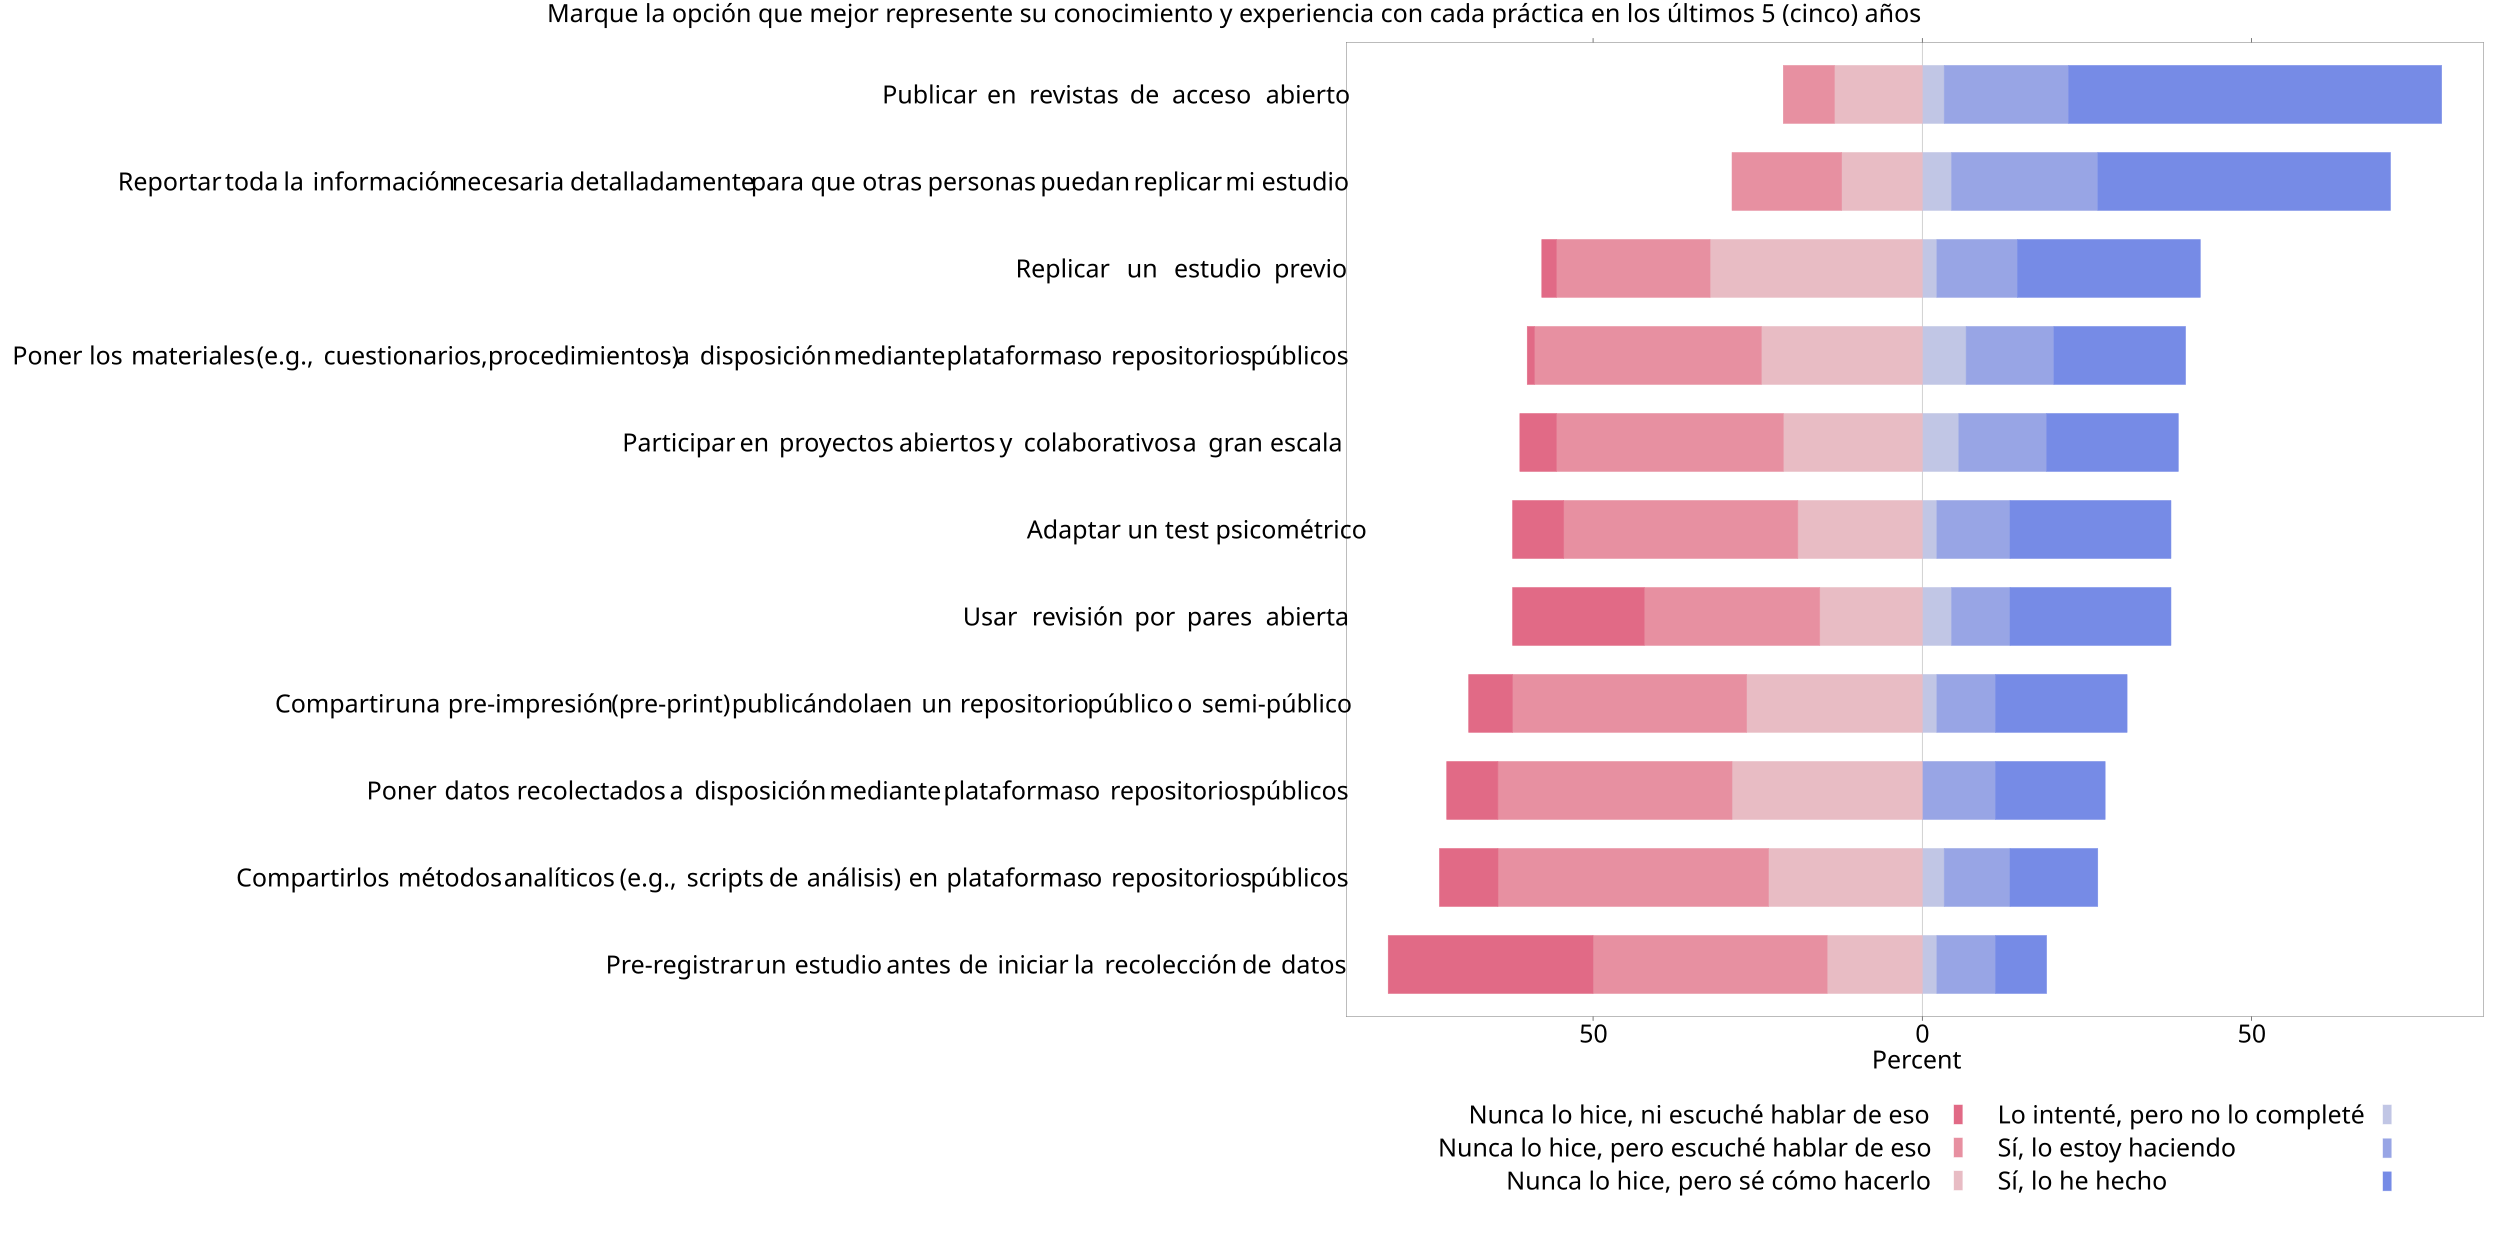
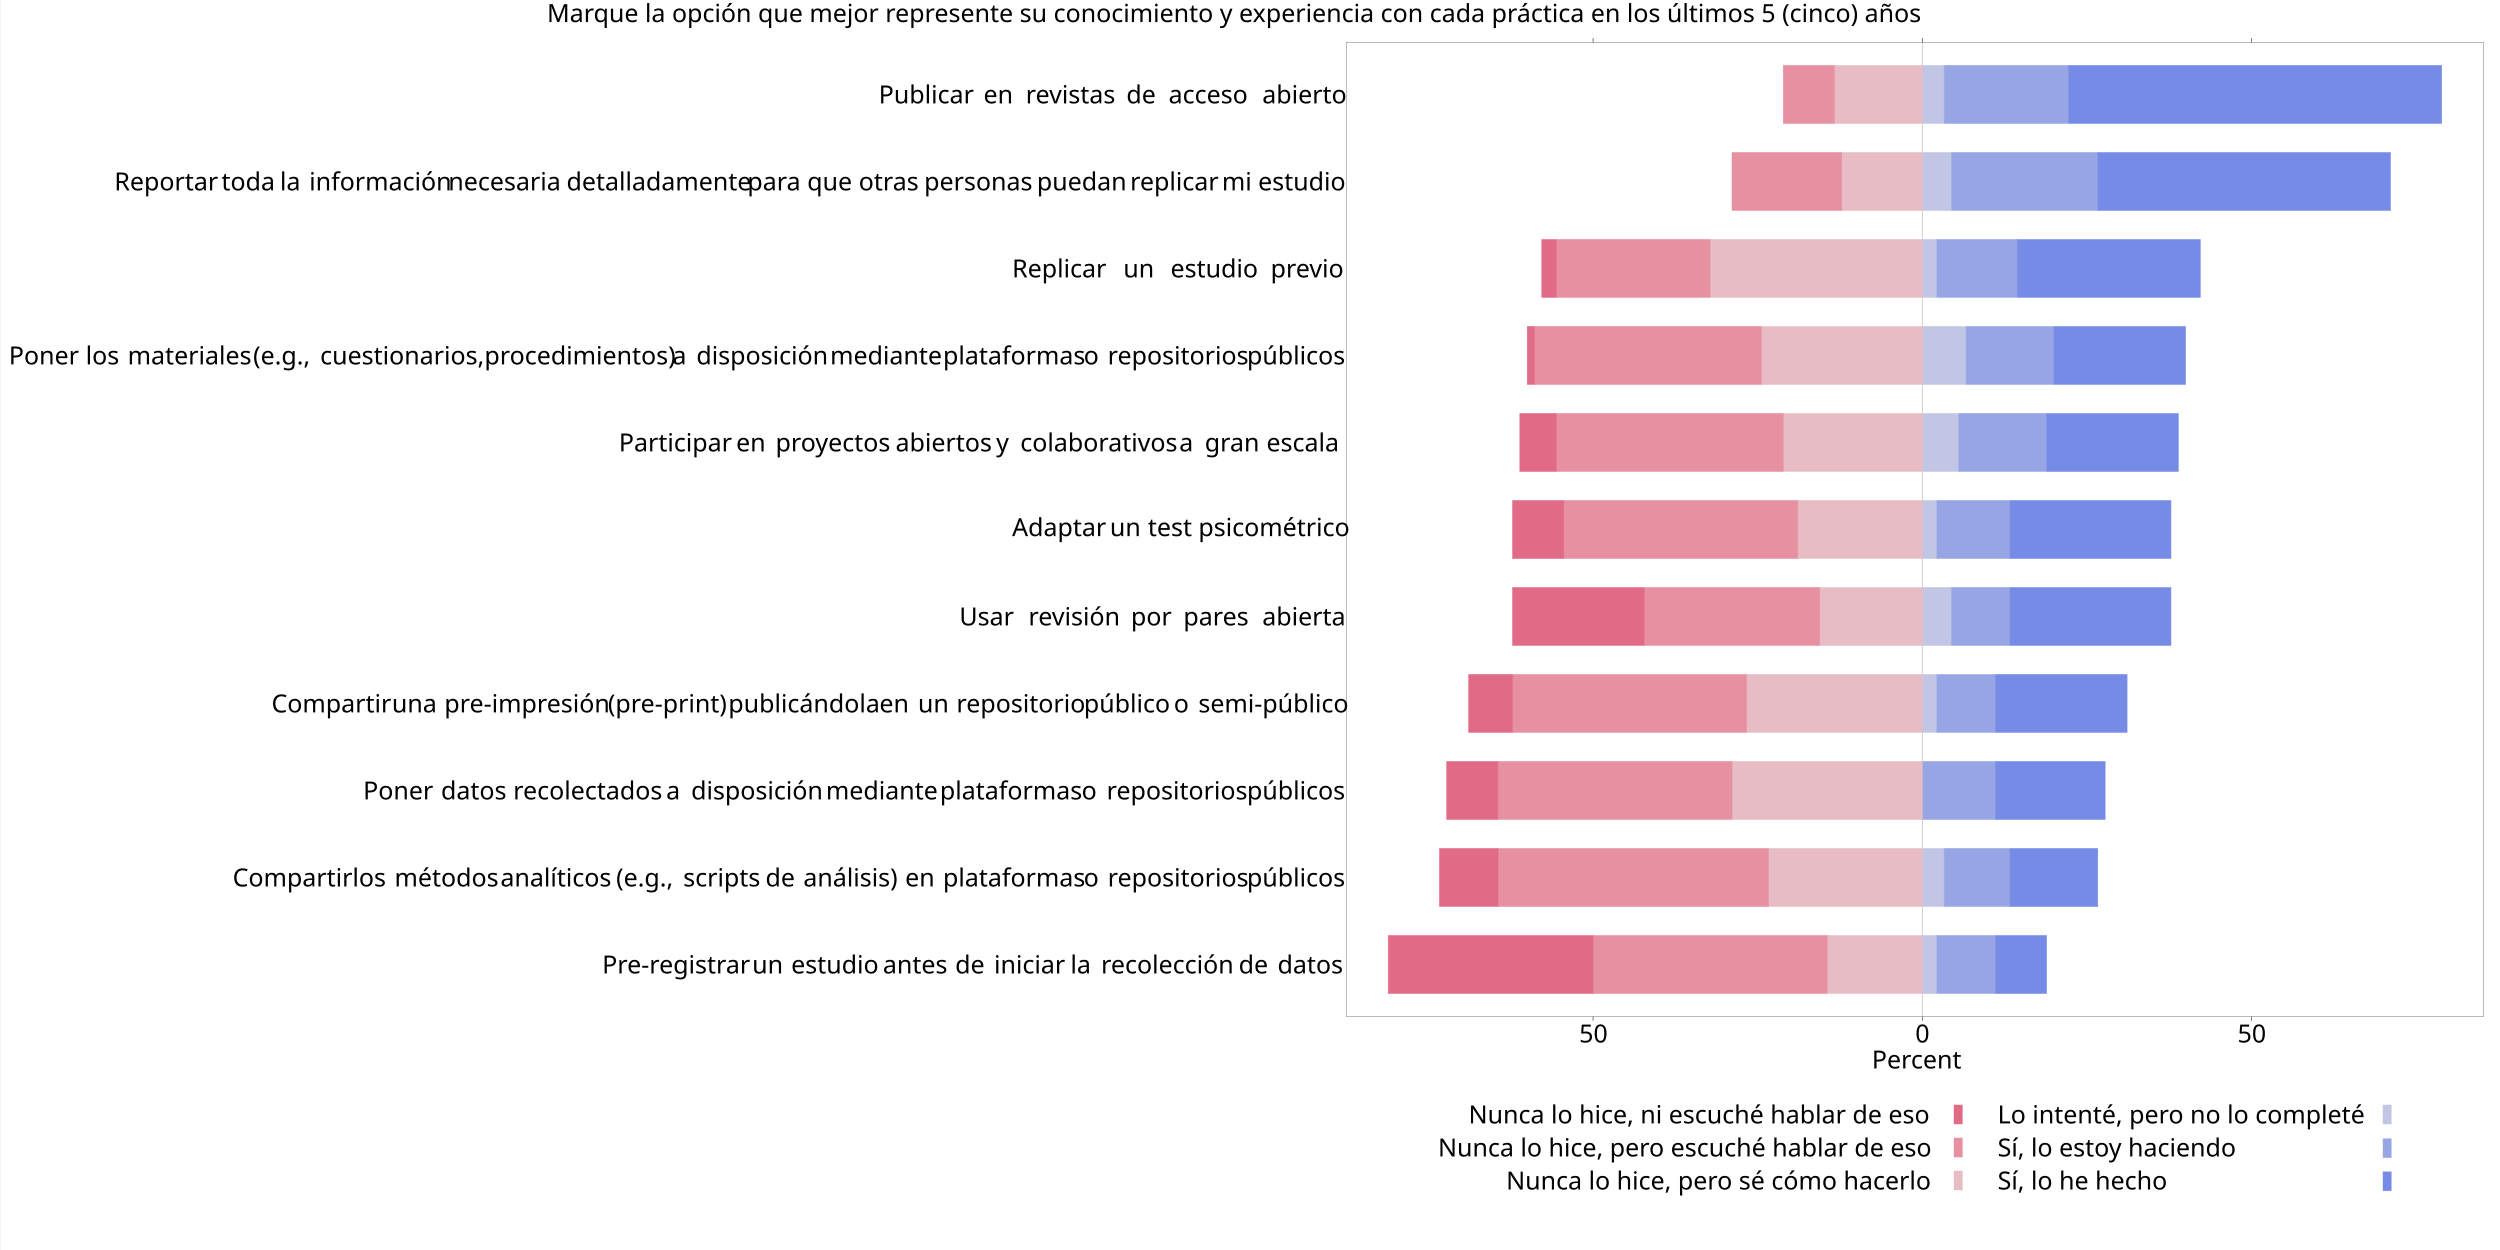
<svg xmlns="http://www.w3.org/2000/svg" xmlns:xlink="http://www.w3.org/1999/xlink" version="1.1" id="Capa_1" x="0px" y="0px" viewBox="0 0 3600 1800" style="enable-background:new 0 0 3600 1800;" xml:space="preserve">
  <style type="text/css">
	.st0{fill:#FFFFFF;}
	.st1{clip-path:url(#SVGID_2_);}
	.st2{fill:none;}
	.st3{font-family:'Arial-BoldMT';}
	.st4{font-size:36px;}
	.st5{font-family:'ArialMT';}
	.st6{clip-path:url(#SVGID_6_);}
	.st7{fill:none;stroke:#000000;stroke-width:0.75;stroke-linecap:round;stroke-linejoin:round;stroke-miterlimit:10;}
- 	.st8{enable-background:new    ;}
- 	.st9{letter-spacing:6;}
- 	.st10{letter-spacing:4;}
- 	.st11{letter-spacing:5;}
- 	.st12{letter-spacing:13;}
- 	.st13{letter-spacing:18;}
- 	.st14{letter-spacing:10;}
- 	.st15{fill:#E16A86;stroke:#FFFFFF;stroke-width:0.75;stroke-linecap:round;stroke-linejoin:round;stroke-miterlimit:10;}
- 	.st16{fill:#E790A1;stroke:#FFFFFF;stroke-width:0.75;stroke-linecap:round;stroke-linejoin:round;stroke-miterlimit:10;}
- 	.st17{fill:#E8BCC4;stroke:#FFFFFF;stroke-width:0.75;stroke-linecap:round;stroke-linejoin:round;stroke-miterlimit:10;}
- 	.st18{fill:#C1C6E5;stroke:#FFFFFF;stroke-width:0.75;stroke-linecap:round;stroke-linejoin:round;stroke-miterlimit:10;}
- 	.st19{fill:#98A5E5;stroke:#FFFFFF;stroke-width:0.75;stroke-linecap:round;stroke-linejoin:round;stroke-miterlimit:10;}
- 	.st20{fill:#768BE6;stroke:#FFFFFF;stroke-width:0.75;stroke-linecap:round;stroke-linejoin:round;stroke-miterlimit:10;}
- 	.st21{clip-path:url(#SVGID_8_);}
- 	.st22{fill:none;stroke:#A6A6A6;stroke-width:0.75;stroke-linecap:round;stroke-linejoin:round;stroke-miterlimit:10;}
- 	.st23{fill:#C1C6E5;stroke:#C1C6E5;stroke-width:0.75;stroke-linecap:round;stroke-linejoin:round;stroke-miterlimit:10;}
- 	.st24{fill:#98A5E5;stroke:#98A5E5;stroke-width:0.75;stroke-linecap:round;stroke-linejoin:round;stroke-miterlimit:10;}
- 	.st25{fill:#768BE6;stroke:#768BE6;stroke-width:0.75;stroke-linecap:round;stroke-linejoin:round;stroke-miterlimit:10;}
- 	.st26{fill:#E8BCC4;stroke:#E8BCC4;stroke-width:0.75;stroke-linecap:round;stroke-linejoin:round;stroke-miterlimit:10;}
- 	.st27{fill:#E790A1;stroke:#E790A1;stroke-width:0.75;stroke-linecap:round;stroke-linejoin:round;stroke-miterlimit:10;}
- 	.st28{fill:#E16A86;stroke:#E16A86;stroke-width:0.75;stroke-linecap:round;stroke-linejoin:round;stroke-miterlimit:10;}
+ 	.st8{fill:#E16A86;stroke:#FFFFFF;stroke-width:0.75;stroke-linecap:round;stroke-linejoin:round;stroke-miterlimit:10;}
+ 	.st9{fill:#E790A1;stroke:#FFFFFF;stroke-width:0.75;stroke-linecap:round;stroke-linejoin:round;stroke-miterlimit:10;}
+ 	.st10{fill:#E8BCC4;stroke:#FFFFFF;stroke-width:0.75;stroke-linecap:round;stroke-linejoin:round;stroke-miterlimit:10;}
+ 	.st11{fill:#C1C6E5;stroke:#FFFFFF;stroke-width:0.75;stroke-linecap:round;stroke-linejoin:round;stroke-miterlimit:10;}
+ 	.st12{fill:#98A5E5;stroke:#FFFFFF;stroke-width:0.75;stroke-linecap:round;stroke-linejoin:round;stroke-miterlimit:10;}
+ 	.st13{fill:#768BE6;stroke:#FFFFFF;stroke-width:0.75;stroke-linecap:round;stroke-linejoin:round;stroke-miterlimit:10;}
+ 	.st14{clip-path:url(#SVGID_8_);}
+ 	.st15{fill:none;stroke:#A6A6A6;stroke-width:0.75;stroke-linecap:round;stroke-linejoin:round;stroke-miterlimit:10;}
+ 	.st16{fill:#C1C6E5;stroke:#C1C6E5;stroke-width:0.75;stroke-linecap:round;stroke-linejoin:round;stroke-miterlimit:10;}
+ 	.st17{fill:#98A5E5;stroke:#98A5E5;stroke-width:0.75;stroke-linecap:round;stroke-linejoin:round;stroke-miterlimit:10;}
+ 	.st18{fill:#768BE6;stroke:#768BE6;stroke-width:0.75;stroke-linecap:round;stroke-linejoin:round;stroke-miterlimit:10;}
+ 	.st19{fill:#E8BCC4;stroke:#E8BCC4;stroke-width:0.75;stroke-linecap:round;stroke-linejoin:round;stroke-miterlimit:10;}
+ 	.st20{fill:#E790A1;stroke:#E790A1;stroke-width:0.75;stroke-linecap:round;stroke-linejoin:round;stroke-miterlimit:10;}
+ 	.st21{fill:#E16A86;stroke:#E16A86;stroke-width:0.75;stroke-linecap:round;stroke-linejoin:round;stroke-miterlimit:10;}
	
- 		.st29{clip-path:url(#SVGID_8_);fill:none;stroke:#000000;stroke-width:0.75;stroke-linecap:round;stroke-linejoin:round;stroke-miterlimit:10;}
- 	.st30{clip-path:url(#SVGID_8_);fill:none;}
+ 		.st22{clip-path:url(#SVGID_8_);fill:none;stroke:#000000;stroke-width:0.75;stroke-linecap:round;stroke-linejoin:round;stroke-miterlimit:10;}
+ 	.st23{clip-path:url(#SVGID_8_);fill:none;}
+ 	.st24{enable-background:new    ;}
+ 	.st25{letter-spacing:6;}
+ 	.st26{letter-spacing:4;}
+ 	.st27{letter-spacing:5;}
+ 	.st28{letter-spacing:13;}
+ 	.st29{letter-spacing:18;}
+ 	.st30{letter-spacing:10;}
</style>
-   <rect class="st0" width="3600" height="1800" />
+   <rect x="1" class="st0" width="3600" height="1800" />
  <g>
    <defs>
      <rect id="SVGID_1_" width="3600" height="1800" />
    </defs>
    <clipPath id="SVGID_2_">
      <use xlink:href="#SVGID_1_" style="overflow:visible;" />
    </clipPath>
    <g class="st1">
      <rect class="st2" width="3600" height="1800" />
      <rect x="787.7" y="0.9" class="st2" width="2024.6" height="44.4" />
      <text transform="matrix(1 0 0 1 787.7109 31.7798)" class="st3 st4">Marque la opción que mejor represente su conocimiento y experiencia con cada práctica en los últimos 5 (cinco) años</text>
      <rect x="2695.5" y="1507.7" class="st2" width="124.1" height="42.6" />
      <text transform="matrix(1 0 0 1 2695.467 1538.61)" class="st5 st4">Percent</text>
    </g>
  </g>
  <g>
    <defs>
      <rect id="SVGID_3_" x="1938.3" y="60.8" width="1638.3" height="1403.3" />
    </defs>
    <clipPath id="SVGID_4_">
      <use xlink:href="#SVGID_3_" style="overflow:visible;" />
    </clipPath>
  </g>
  <g>
    <defs>
      <rect id="SVGID_5_" width="3600" height="1800" />
    </defs>
    <clipPath id="SVGID_6_">
      <use xlink:href="#SVGID_5_" style="overflow:visible;" />
    </clipPath>
    <g class="st6">
      <line class="st7" x1="2294" y1="60.8" x2="2294" y2="55.1" />
      <line class="st7" x1="2768" y1="60.8" x2="2768" y2="55.1" />
      <line class="st7" x1="3242.1" y1="60.8" x2="3242.1" y2="55.1" />
-       <rect x="872.1" y="1370.9" class="st2" width="1060.6" height="42.6" />
-       <text transform="matrix(1 0 0 1 872.1289 1401.76)" class="st8">
-         <tspan x="0" y="0" class="st5 st4">Pre-registrar</tspan>
-         <tspan x="200" y="0" class="st5 st4 st9"> </tspan>
-         <tspan x="216" y="0" class="st5 st4">un</tspan>
-         <tspan x="256.1" y="0" class="st5 st4 st9"> </tspan>
-         <tspan x="272.1" y="0" class="st5 st4">estudio</tspan>
-         <tspan x="388.2" y="0" class="st5 st4 st9"> </tspan>
-         <tspan x="404.2" y="0" class="st5 st4">antes</tspan>
-         <tspan x="492.3" y="0" class="st5 st4 st9"> </tspan>
-         <tspan x="508.3" y="0" class="st5 st4">de</tspan>
-         <tspan x="548.3" y="0" class="st5 st4 st9"> </tspan>
-         <tspan x="564.3" y="0" class="st5 st4">iniciar</tspan>
-         <tspan x="658.3" y="0" class="st5 st4 st9"> </tspan>
-         <tspan x="674.3" y="0" class="st5 st4">la</tspan>
-         <tspan x="702.4" y="0" class="st5 st4 st9"> </tspan>
-         <tspan x="718.4" y="0" class="st5 st4">recolección</tspan>
-         <tspan x="900.5" y="0" class="st5 st4 st9"> </tspan>
-         <tspan x="916.5" y="0" class="st5 st4">de</tspan>
-         <tspan x="956.5" y="0" class="st5 st4 st9"> </tspan>
-         <tspan x="972.5" y="0" class="st5 st4">datos </tspan>
-       </text>
-       <rect x="340" y="1245.6" class="st2" width="1592.7" height="42.6" />
-       <text transform="matrix(1 0 0 1 339.9863 1276.47)" class="st8">
-         <tspan x="0" y="0" class="st5 st4">Compartir</tspan>
-         <tspan x="158" y="0" class="st5 st4 st10"> </tspan>
-         <tspan x="172.5" y="0" class="st5 st4">los</tspan>
-         <tspan x="218.6" y="0" class="st5 st4 st10"> </tspan>
-         <tspan x="233.1" y="0" class="st5 st4">métodos</tspan>
-         <tspan x="371.1" y="0" class="st5 st4 st10"> </tspan>
-         <tspan x="385.6" y="0" class="st5 st4">analíticos</tspan>
-         <tspan x="537.7" y="0" class="st5 st4 st10"> </tspan>
-         <tspan x="552.2" y="0" class="st5 st4">(e.g.,</tspan>
-         <tspan x="634.3" y="0" class="st5 st4 st10"> </tspan>
-         <tspan x="648.8" y="0" class="st5 st4">scripts</tspan>
-         <tspan x="752.8" y="0" class="st5 st4 st10"> </tspan>
-         <tspan x="767.3" y="0" class="st5 st4">de</tspan>
-         <tspan x="807.3" y="0" class="st5 st4 st10"> </tspan>
-         <tspan x="821.8" y="0" class="st5 st4">análisis)</tspan>
-         <tspan x="953.9" y="0" class="st5 st4 st10"> </tspan>
-         <tspan x="968.4" y="0" class="st5 st4">en</tspan>
-         <tspan x="1008.4" y="0" class="st5 st4 st10"> </tspan>
-         <tspan x="1022.9" y="0" class="st5 st4">plataformas</tspan>
-         <tspan x="1211" y="0" class="st5 st4 st10"> </tspan>
-         <tspan x="1225.5" y="0" class="st5 st4">o</tspan>
-         <tspan x="1245.6" y="0" class="st5 st4 st10"> </tspan>
-         <tspan x="1260.1" y="0" class="st5 st4">repositorios</tspan>
-         <tspan x="1446.1" y="0" class="st5 st4 st10"> </tspan>
-         <tspan x="1460.6" y="0" class="st5 st4">públicos</tspan>
-       </text>
-       <rect x="527.9" y="1120.3" class="st2" width="1404.8" height="42.6" />
-       <text transform="matrix(1 0 0 1 527.9141 1151.18)" class="st8">
-         <tspan x="0" y="0" class="st5 st4">Poner</tspan>
-         <tspan x="96.1" y="0" class="st5 st4 st9"> </tspan>
-         <tspan x="112.1" y="0" class="st5 st4">datos</tspan>
-         <tspan x="200.1" y="0" class="st5 st4 st9"> </tspan>
-         <tspan x="216.1" y="0" class="st5 st4">recolectados</tspan>
-         <tspan x="420.3" y="0" class="st5 st4 st9"> </tspan>
-         <tspan x="436.3" y="0" class="st5 st4">a</tspan>
-         <tspan x="456.3" y="0" class="st5 st4 st9"> </tspan>
-         <tspan x="472.3" y="0" class="st5 st4">disposición</tspan>
-         <tspan x="650.4" y="0" class="st5 st4 st9"> </tspan>
-         <tspan x="666.4" y="0" class="st5 st4">mediante</tspan>
-         <tspan x="814.5" y="0" class="st5 st4 st9"> </tspan>
-         <tspan x="830.5" y="0" class="st5 st4">plataformas</tspan>
-         <tspan x="1018.6" y="0" class="st5 st4 st9"> </tspan>
-         <tspan x="1034.6" y="0" class="st5 st4">o</tspan>
-         <tspan x="1054.6" y="0" class="st5 st4 st9"> </tspan>
-         <tspan x="1070.6" y="0" class="st5 st4">repositorios</tspan>
-         <tspan x="1256.7" y="0" class="st5 st4 st9"> </tspan>
-         <tspan x="1272.7" y="0" class="st5 st4">públicos</tspan>
-       </text>
-       <rect x="395.9" y="995" class="st2" width="1536.8" height="42.6" />
-       <text transform="matrix(1 0 0 1 395.9375 1025.89)" class="st8">
-         <tspan x="0" y="0" class="st5 st4">Compartir</tspan>
-         <tspan x="158" y="0" class="st5 st4 st11"> </tspan>
-         <tspan x="173.4" y="0" class="st5 st4">una</tspan>
-         <tspan x="233.5" y="0" class="st5 st4 st11"> </tspan>
-         <tspan x="248.9" y="0" class="st5 st4">pre-impresión</tspan>
-         <tspan x="469" y="0" class="st5 st4 st11"> </tspan>
-         <tspan x="484.4" y="0" class="st5 st4">(pre-print)</tspan>
-         <tspan x="642.4" y="0" class="st5 st4 st11"> </tspan>
-         <tspan x="657.8" y="0" class="st5 st4">publicándola</tspan>
-         <tspan x="860" y="0" class="st5 st4 st11"> </tspan>
-         <tspan x="875.4" y="0" class="st5 st4">en</tspan>
-         <tspan x="915.4" y="0" class="st5 st4 st11"> </tspan>
-         <tspan x="930.9" y="0" class="st5 st4">un</tspan>
-         <tspan x="970.9" y="0" class="st5 st4 st11"> </tspan>
-         <tspan x="986.3" y="0" class="st5 st4">repositorio</tspan>
-         <tspan x="1154.4" y="0" class="st5 st4 st11"> </tspan>
-         <tspan x="1169.8" y="0" class="st5 st4">público</tspan>
-         <tspan x="1283.9" y="0" class="st5 st4 st11"> </tspan>
-         <tspan x="1299.3" y="0" class="st5 st4">o</tspan>
-         <tspan x="1319.3" y="0" class="st5 st4 st11"> </tspan>
-         <tspan x="1334.7" y="0" class="st5 st4">semi-público</tspan>
-       </text>
-       <rect x="1386.4" y="869.7" class="st2" width="546.2" height="42.6" />
-       <text transform="matrix(1 0 0 1 1386.447 900.5898)" class="st8">
-         <tspan x="0" y="0" class="st5 st4">Usar</tspan>
-         <tspan x="76" y="0" class="st5 st4 st12"> </tspan>
-         <tspan x="99.5" y="0" class="st5 st4">revisión</tspan>
-         <tspan x="223.6" y="0" class="st5 st4 st12"> </tspan>
-         <tspan x="247.1" y="0" class="st5 st4">por</tspan>
-         <tspan x="299.1" y="0" class="st5 st4 st12"> </tspan>
-         <tspan x="322.6" y="0" class="st5 st4">pares</tspan>
-         <tspan x="412.7" y="0" class="st5 st4 st12"> </tspan>
-         <tspan x="436.2" y="0" class="st5 st4">abierta </tspan>
-       </text>
-       <text transform="matrix(1 0 0 1 1422.447 775.3)" class="st5 st4">      Adaptar un test psicométrico</text>
-       <rect x="896.2" y="619.1" class="st2" width="1036.6" height="42.6" />
-       <text transform="matrix(1 0 0 1 896.1582 650.0098)" class="st8">
-         <tspan x="0" y="0" class="st5 st4">Participar</tspan>
-         <tspan x="152.1" y="0" class="st5 st4 st9"> </tspan>
-         <tspan x="168.8" y="0" class="st5 st4">en</tspan>
-         <tspan x="208.9" y="0" class="st5 st4 st9"> </tspan>
-         <tspan x="225.6" y="0" class="st5 st4">proyectos</tspan>
-         <tspan x="381.7" y="0" class="st5 st4 st9"> </tspan>
-         <tspan x="398.4" y="0" class="st5 st4">abiertos</tspan>
-         <tspan x="526.5" y="0" class="st5 st4 st9"> </tspan>
-         <tspan x="543.3" y="0" class="st5 st4">y</tspan>
-         <tspan x="561.3" y="0" class="st5 st4 st9"> </tspan>
-         <tspan x="578" y="0" class="st5 st4">colaborativos</tspan>
-         <tspan x="790.1" y="0" class="st5 st4 st9"> </tspan>
-         <tspan x="806.9" y="0" class="st5 st4">a</tspan>
-         <tspan x="826.9" y="0" class="st5 st4 st9"> </tspan>
-         <tspan x="843.7" y="0" class="st5 st4">gran</tspan>
-         <tspan x="915.7" y="0" class="st5 st4 st9"> </tspan>
-         <tspan x="932.5" y="0" class="st5 st4">escala </tspan>
-       </text>
-       <rect x="17.7" y="493.8" class="st2" width="1915" height="42.6" />
-       <text transform="matrix(1 0 0 1 17.7441 524.7197)" class="st8">
-         <tspan x="0" y="0" class="st5 st4">Poner</tspan>
-         <tspan x="96.1" y="0" class="st5 st4 st10"> </tspan>
-         <tspan x="110.6" y="0" class="st5 st4">los</tspan>
-         <tspan x="156.6" y="0" class="st5 st4 st10"> </tspan>
-         <tspan x="171.1" y="0" class="st5 st4">materiales</tspan>
-         <tspan x="337.2" y="0" class="st5 st4 st10"> </tspan>
-         <tspan x="351.7" y="0" class="st5 st4">(e.g.,</tspan>
-         <tspan x="433.7" y="0" class="st5 st4 st10"> </tspan>
-         <tspan x="448.2" y="0" class="st5 st4">cuestionarios,</tspan>
-         <tspan x="670.3" y="0" class="st5 st4 st10"> </tspan>
-         <tspan x="684.8" y="0" class="st5 st4">procedimientos)</tspan>
-         <tspan x="941" y="0" class="st5 st4 st10"> </tspan>
-         <tspan x="955.5" y="0" class="st5 st4">a</tspan>
-         <tspan x="975.5" y="0" class="st5 st4 st10"> </tspan>
-         <tspan x="990" y="0" class="st5 st4">disposición</tspan>
-         <tspan x="1168.1" y="0" class="st5 st4 st10"> </tspan>
-         <tspan x="1182.6" y="0" class="st5 st4">mediante</tspan>
-         <tspan x="1330.7" y="0" class="st5 st4 st10"> </tspan>
-         <tspan x="1345.2" y="0" class="st5 st4">plataformas</tspan>
-         <tspan x="1533.3" y="0" class="st5 st4 st10"> </tspan>
-         <tspan x="1547.8" y="0" class="st5 st4">o</tspan>
-         <tspan x="1567.8" y="0" class="st5 st4 st10"> </tspan>
-         <tspan x="1582.3" y="0" class="st5 st4">repositorios</tspan>
-         <tspan x="1768.4" y="0" class="st5 st4 st10"> </tspan>
-         <tspan x="1782.9" y="0" class="st5 st4">públicos</tspan>
-       </text>
-       <rect x="1462.4" y="368.5" class="st2" width="470.3" height="42.6" />
-       <text transform="matrix(1 0 0 1 1462.438 399.4302)" class="st8">
-         <tspan x="0" y="0" class="st5 st4">Replicar</tspan>
-         <tspan x="132" y="0" class="st5 st4 st13"> </tspan>
-         <tspan x="160.1" y="0" class="st5 st4">un</tspan>
-         <tspan x="200.1" y="0" class="st5 st4 st13"> </tspan>
-         <tspan x="228.1" y="0" class="st5 st4">estudio</tspan>
-         <tspan x="344.2" y="0" class="st5 st4 st13"> </tspan>
-         <tspan x="372.2" y="0" class="st5 st4">previo</tspan>
-       </text>
-       <rect x="169.7" y="243.2" class="st2" width="1763.1" height="42.6" />
-       <text transform="matrix(1 0 0 1 169.6543 274.1401)" class="st8">
-         <tspan x="0" y="0" class="st5 st4">Reportar</tspan>
-         <tspan x="140.1" y="0" class="st5 st4 st10"> </tspan>
-         <tspan x="154.2" y="0" class="st5 st4">toda</tspan>
-         <tspan x="224.3" y="0" class="st5 st4 st10"> </tspan>
-         <tspan x="238.5" y="0" class="st5 st4">la</tspan>
-         <tspan x="266.5" y="0" class="st5 st4 st10"> </tspan>
-         <tspan x="280.6" y="0" class="st5 st4">información</tspan>
-         <tspan x="466.7" y="0" class="st5 st4 st10"> </tspan>
-         <tspan x="480.9" y="0" class="st5 st4">necesaria</tspan>
-         <tspan x="637" y="0" class="st5 st4 st10"> </tspan>
-         <tspan x="651.1" y="0" class="st5 st4">detalladamente</tspan>
-         <tspan x="897.3" y="0" class="st5 st4 st10"> </tspan>
-         <tspan x="911.5" y="0" class="st5 st4">para</tspan>
-         <tspan x="983.5" y="0" class="st5 st4 st10"> </tspan>
-         <tspan x="997.7" y="0" class="st5 st4">que</tspan>
-         <tspan x="1057.8" y="0" class="st5 st4 st10"> </tspan>
-         <tspan x="1071.9" y="0" class="st5 st4">otras</tspan>
-         <tspan x="1151.9" y="0" class="st5 st4 st10"> </tspan>
-         <tspan x="1166.1" y="0" class="st5 st4">personas</tspan>
-         <tspan x="1314.2" y="0" class="st5 st4 st10"> </tspan>
-         <tspan x="1328.4" y="0" class="st5 st4">puedan</tspan>
-         <tspan x="1448.5" y="0" class="st5 st4 st10"> </tspan>
-         <tspan x="1462.7" y="0" class="st5 st4">replicar</tspan>
-         <tspan x="1580.7" y="0" class="st5 st4 st10"> </tspan>
-         <tspan x="1594.9" y="0" class="st5 st4">mi</tspan>
-         <tspan x="1632.8" y="0" class="st5 st4 st10"> </tspan>
-         <tspan x="1647" y="0" class="st5 st4">estudio</tspan>
-       </text>
-       <rect x="1270.3" y="118" class="st2" width="662.3" height="42.6" />
-       <text transform="matrix(1 0 0 1 1270.344 148.8501)" class="st8">
-         <tspan x="0" y="0" class="st5 st4">Publicar</tspan>
-         <tspan x="130.1" y="0" class="st5 st4 st14"> </tspan>
-         <tspan x="150.9" y="0" class="st5 st4">en</tspan>
-         <tspan x="190.9" y="0" class="st5 st4 st14"> </tspan>
-         <tspan x="211.7" y="0" class="st5 st4">revistas</tspan>
-         <tspan x="335.7" y="0" class="st5 st4 st14"> </tspan>
-         <tspan x="356.6" y="0" class="st5 st4">de</tspan>
-         <tspan x="396.6" y="0" class="st5 st4 st14"> </tspan>
-         <tspan x="417.4" y="0" class="st5 st4">acceso</tspan>
-         <tspan x="531.5" y="0" class="st5 st4 st14"> </tspan>
-         <tspan x="552.3" y="0" class="st5 st4">abierto</tspan>
-       </text>
      <line class="st7" x1="2294" y1="1464.1" x2="2294" y2="1469.7" />
      <line class="st7" x1="2768" y1="1464.1" x2="2768" y2="1469.7" />
      <line class="st7" x1="3242.1" y1="1464.1" x2="3242.1" y2="1469.7" />
      <rect x="2274" y="1470.3" class="st2" width="40" height="42.6" />
      <text transform="matrix(1 0 0 1 2273.959 1501.16)" class="st5 st4">50</text>
      <text transform="matrix(1 0 0 1 2758.019 1501.16)" class="st5 st4">0</text>
      <rect x="3222.1" y="1470.3" class="st2" width="40" height="42.6" />
      <text transform="matrix(1 0 0 1 3222.068 1501.16)" class="st5 st4">50</text>
    </g>
  </g>
  <g>
    <rect x="2114.8" y="1586.8" class="st2" width="638.4" height="42.6" />
    <text transform="matrix(1 0 0 1 2114.78 1617.721)" class="st5 st4">Nunca lo hice, ni escuché hablar de eso</text>
-     <rect x="2813.2" y="1590.5" class="st15" width="13.4" height="28.7" />
+     <rect x="2813.2" y="1590.5" class="st8" width="13.4" height="28.7" />
    <rect x="2070.7" y="1634.4" class="st2" width="682.5" height="42.6" />
    <text transform="matrix(1 0 0 1 2070.74 1665.304)" class="st5 st4">Nunca lo hice, pero escuché hablar de eso</text>
-     <rect x="2813.2" y="1638.1" class="st16" width="13.4" height="28.7" />
+     <rect x="2813.2" y="1638.1" class="st9" width="13.4" height="28.7" />
    <rect x="2168.9" y="1682" class="st2" width="584.3" height="42.6" />
    <text transform="matrix(1 0 0 1 2168.87 1712.887)" class="st5 st4">Nunca lo hice, pero sé cómo hacerlo</text>
-     <rect x="2813.2" y="1685.7" class="st17" width="13.4" height="28.7" />
+     <rect x="2813.2" y="1685.7" class="st10" width="13.4" height="28.7" />
    <rect x="2876.6" y="1586.8" class="st2" width="494.4" height="42.6" />
    <text transform="matrix(1 0 0 1 2876.56 1617.721)" class="st5 st4">Lo intenté, pero no lo completé</text>
-     <rect x="3430.9" y="1590.5" class="st18" width="13.4" height="28.7" />
+     <rect x="3430.9" y="1590.5" class="st11" width="13.4" height="28.7" />
    <rect x="2876.6" y="1634.4" class="st2" width="334.2" height="42.6" />
    <text transform="matrix(1 0 0 1 2876.56 1665.304)" class="st5 st4">Sí, lo estoy haciendo</text>
-     <rect x="3430.9" y="1638.9" class="st19" width="13.4" height="28.7" />
+     <rect x="3430.9" y="1638.9" class="st12" width="13.4" height="28.7" />
    <rect x="2876.6" y="1682" class="st2" width="240.2" height="42.6" />
    <text transform="matrix(1 0 0 1 2876.56 1712.887)" class="st5 st4">Sí, lo he hecho</text>
-     <rect x="3430.9" y="1686.5" class="st20" width="13.4" height="28.7" />
+     <rect x="3430.9" y="1686.5" class="st13" width="13.4" height="28.7" />
  </g>
  <g>
    <defs>
      <rect id="SVGID_7_" x="1938.3" y="60.8" width="1638.3" height="1403.3" />
    </defs>
    <clipPath id="SVGID_8_">
      <use xlink:href="#SVGID_7_" style="overflow:visible;" />
    </clipPath>
-     <g class="st21">
-       <line class="st22" x1="2768" y1="1464.1" x2="2768" y2="60.8" />
-       <rect x="2768" y="1347.1" class="st23" width="21.1" height="83.5" />
-       <rect x="2789.1" y="1347.1" class="st24" width="84.3" height="83.5" />
-       <rect x="2873.4" y="1347.1" class="st25" width="73.7" height="83.5" />
-       <rect x="2631.1" y="1347.1" class="st26" width="136.9" height="83.5" />
-       <rect x="2294" y="1347.1" class="st27" width="337.1" height="83.5" />
-       <rect x="1999" y="1347.1" class="st28" width="295" height="83.5" />
-       <rect x="2768" y="1221.8" class="st23" width="31.6" height="83.5" />
-       <rect x="2799.6" y="1221.8" class="st24" width="94.8" height="83.5" />
-       <rect x="2894.4" y="1221.8" class="st25" width="126.4" height="83.5" />
-       <rect x="2546.8" y="1221.8" class="st26" width="221.2" height="83.5" />
-       <rect x="2157" y="1221.8" class="st27" width="389.8" height="83.5" />
-       <rect x="2072.8" y="1221.8" class="st28" width="84.3" height="83.5" />
-       <rect x="2768" y="1096.5" class="st24" width="105.3" height="83.5" />
-       <rect x="2873.4" y="1096.5" class="st25" width="158" height="83.5" />
-       <rect x="2494.1" y="1096.5" class="st26" width="273.9" height="83.5" />
-       <rect x="2157" y="1096.5" class="st27" width="337.1" height="83.5" />
-       <rect x="2083.3" y="1096.5" class="st28" width="73.7" height="83.5" />
-       <rect x="2768" y="971.2" class="st23" width="21.1" height="83.5" />
-       <rect x="2789.1" y="971.2" class="st24" width="84.3" height="83.5" />
-       <rect x="2873.4" y="971.2" class="st25" width="189.6" height="83.5" />
-       <rect x="2515.2" y="971.2" class="st26" width="252.8" height="83.5" />
-       <rect x="2178.1" y="971.2" class="st27" width="337.1" height="83.5" />
-       <rect x="2114.9" y="971.2" class="st28" width="63.2" height="83.5" />
-       <rect x="2768" y="845.9" class="st23" width="42.1" height="83.5" />
-       <rect x="2810.2" y="845.9" class="st24" width="84.3" height="83.5" />
-       <rect x="2894.4" y="845.9" class="st25" width="231.8" height="83.5" />
-       <rect x="2620.6" y="845.9" class="st26" width="147.5" height="83.5" />
-       <rect x="2367.7" y="845.9" class="st27" width="252.8" height="83.5" />
-       <rect x="2178.1" y="845.9" class="st28" width="189.6" height="83.5" />
-       <rect x="2768" y="720.7" class="st23" width="21.1" height="83.5" />
-       <rect x="2789.1" y="720.7" class="st24" width="105.3" height="83.5" />
-       <rect x="2894.4" y="720.7" class="st25" width="231.8" height="83.5" />
-       <rect x="2588.9" y="720.7" class="st26" width="179.1" height="83.5" />
-       <rect x="2251.8" y="720.7" class="st27" width="337.1" height="83.5" />
-       <rect x="2178.1" y="720.7" class="st28" width="73.7" height="83.5" />
-       <rect x="2768" y="595.4" class="st23" width="52.7" height="83.5" />
-       <rect x="2820.7" y="595.4" class="st24" width="126.4" height="83.5" />
-       <rect x="2947.1" y="595.4" class="st25" width="189.6" height="83.5" />
-       <rect x="2567.9" y="595.4" class="st26" width="200.2" height="83.5" />
-       <rect x="2241.3" y="595.4" class="st27" width="326.6" height="83.5" />
-       <rect x="2188.6" y="595.4" class="st28" width="52.7" height="83.5" />
-       <rect x="2768" y="470.1" class="st23" width="63.2" height="83.5" />
-       <rect x="2831.2" y="470.1" class="st24" width="126.4" height="83.5" />
-       <rect x="2957.6" y="470.1" class="st25" width="189.6" height="83.5" />
-       <rect x="2536.3" y="470.1" class="st26" width="231.8" height="83.5" />
-       <rect x="2209.7" y="470.1" class="st27" width="326.6" height="83.5" />
-       <rect x="2199.2" y="470.1" class="st28" width="10.5" height="83.5" />
-       <rect x="2768" y="344.8" class="st23" width="21.1" height="83.5" />
-       <rect x="2789.1" y="344.8" class="st24" width="115.9" height="83.5" />
-       <rect x="2905" y="344.8" class="st25" width="263.4" height="83.5" />
-       <rect x="2462.5" y="344.8" class="st26" width="305.5" height="83.5" />
-       <rect x="2241.3" y="344.8" class="st27" width="221.2" height="83.5" />
-       <rect x="2220.2" y="344.8" class="st28" width="21.1" height="83.5" />
-       <rect x="2768" y="219.5" class="st23" width="42.1" height="83.5" />
-       <rect x="2810.2" y="219.5" class="st24" width="210.7" height="83.5" />
-       <rect x="3020.9" y="219.5" class="st25" width="421.4" height="83.5" />
-       <rect x="2652.1" y="219.5" class="st26" width="115.9" height="83.5" />
-       <rect x="2494.1" y="219.5" class="st27" width="158" height="83.5" />
-       <rect x="2768" y="94.2" class="st23" width="31.6" height="83.5" />
-       <rect x="2799.6" y="94.2" class="st24" width="179.1" height="83.5" />
-       <rect x="2978.7" y="94.2" class="st25" width="537.3" height="83.5" />
-       <rect x="2641.6" y="94.2" class="st26" width="126.4" height="83.5" />
-       <rect x="2567.9" y="94.2" class="st27" width="73.7" height="83.5" />
+     <g class="st14">
+       <line class="st15" x1="2768" y1="1464.1" x2="2768" y2="60.8" />
+       <rect x="2768" y="1347.1" class="st16" width="21.1" height="83.5" />
+       <rect x="2789.1" y="1347.1" class="st17" width="84.3" height="83.5" />
+       <rect x="2873.4" y="1347.1" class="st18" width="73.7" height="83.5" />
+       <rect x="2631.1" y="1347.1" class="st19" width="136.9" height="83.5" />
+       <rect x="2294" y="1347.1" class="st20" width="337.1" height="83.5" />
+       <rect x="1999" y="1347.1" class="st21" width="295" height="83.5" />
+       <rect x="2768" y="1221.8" class="st16" width="31.6" height="83.5" />
+       <rect x="2799.6" y="1221.8" class="st17" width="94.8" height="83.5" />
+       <rect x="2894.4" y="1221.8" class="st18" width="126.4" height="83.5" />
+       <rect x="2546.8" y="1221.8" class="st19" width="221.2" height="83.5" />
+       <rect x="2157" y="1221.8" class="st20" width="389.8" height="83.5" />
+       <rect x="2072.8" y="1221.8" class="st21" width="84.3" height="83.5" />
+       <rect x="2768" y="1096.5" class="st17" width="105.3" height="83.5" />
+       <rect x="2873.4" y="1096.5" class="st18" width="158" height="83.5" />
+       <rect x="2494.1" y="1096.5" class="st19" width="273.9" height="83.5" />
+       <rect x="2157" y="1096.5" class="st20" width="337.1" height="83.5" />
+       <rect x="2083.3" y="1096.5" class="st21" width="73.7" height="83.5" />
+       <rect x="2768" y="971.2" class="st16" width="21.1" height="83.5" />
+       <rect x="2789.1" y="971.2" class="st17" width="84.3" height="83.5" />
+       <rect x="2873.4" y="971.2" class="st18" width="189.6" height="83.5" />
+       <rect x="2515.2" y="971.2" class="st19" width="252.8" height="83.5" />
+       <rect x="2178.1" y="971.2" class="st20" width="337.1" height="83.5" />
+       <rect x="2114.9" y="971.2" class="st21" width="63.2" height="83.5" />
+       <rect x="2768" y="845.9" class="st16" width="42.1" height="83.5" />
+       <rect x="2810.2" y="845.9" class="st17" width="84.3" height="83.5" />
+       <rect x="2894.4" y="845.9" class="st18" width="231.8" height="83.5" />
+       <rect x="2620.6" y="845.9" class="st19" width="147.5" height="83.5" />
+       <rect x="2367.7" y="845.9" class="st20" width="252.8" height="83.5" />
+       <rect x="2178.1" y="845.9" class="st21" width="189.6" height="83.5" />
+       <rect x="2768" y="720.7" class="st16" width="21.1" height="83.5" />
+       <rect x="2789.1" y="720.7" class="st17" width="105.3" height="83.5" />
+       <rect x="2894.4" y="720.7" class="st18" width="231.8" height="83.5" />
+       <rect x="2588.9" y="720.7" class="st19" width="179.1" height="83.5" />
+       <rect x="2251.8" y="720.7" class="st20" width="337.1" height="83.5" />
+       <rect x="2178.1" y="720.7" class="st21" width="73.7" height="83.5" />
+       <rect x="2768" y="595.4" class="st16" width="52.7" height="83.5" />
+       <rect x="2820.7" y="595.4" class="st17" width="126.4" height="83.5" />
+       <rect x="2947.1" y="595.4" class="st18" width="189.6" height="83.5" />
+       <rect x="2567.9" y="595.4" class="st19" width="200.2" height="83.5" />
+       <rect x="2241.3" y="595.4" class="st20" width="326.6" height="83.5" />
+       <rect x="2188.6" y="595.4" class="st21" width="52.7" height="83.5" />
+       <rect x="2768" y="470.1" class="st16" width="63.2" height="83.5" />
+       <rect x="2831.2" y="470.1" class="st17" width="126.4" height="83.5" />
+       <rect x="2957.6" y="470.1" class="st18" width="189.6" height="83.5" />
+       <rect x="2536.3" y="470.1" class="st19" width="231.8" height="83.5" />
+       <rect x="2209.7" y="470.1" class="st20" width="326.6" height="83.5" />
+       <rect x="2199.2" y="470.1" class="st21" width="10.5" height="83.5" />
+       <rect x="2768" y="344.8" class="st16" width="21.1" height="83.5" />
+       <rect x="2789.1" y="344.8" class="st17" width="115.9" height="83.5" />
+       <rect x="2905" y="344.8" class="st18" width="263.4" height="83.5" />
+       <rect x="2462.5" y="344.8" class="st19" width="305.5" height="83.5" />
+       <rect x="2241.3" y="344.8" class="st20" width="221.2" height="83.5" />
+       <rect x="2220.2" y="344.8" class="st21" width="21.1" height="83.5" />
+       <rect x="2768" y="219.5" class="st16" width="42.1" height="83.5" />
+       <rect x="2810.2" y="219.5" class="st17" width="210.7" height="83.5" />
+       <rect x="3020.9" y="219.5" class="st18" width="421.4" height="83.5" />
+       <rect x="2652.1" y="219.5" class="st19" width="115.9" height="83.5" />
+       <rect x="2494.1" y="219.5" class="st20" width="158" height="83.5" />
+       <rect x="2768" y="94.2" class="st16" width="31.6" height="83.5" />
+       <rect x="2799.6" y="94.2" class="st17" width="179.1" height="83.5" />
+       <rect x="2978.7" y="94.2" class="st18" width="537.3" height="83.5" />
+       <rect x="2641.6" y="94.2" class="st19" width="126.4" height="83.5" />
+       <rect x="2567.9" y="94.2" class="st20" width="73.7" height="83.5" />
    </g>
-     <rect x="1938.3" y="60.8" class="st29" width="1638.3" height="1403.3" />
-     <rect x="2405.6" y="1538.6" class="st30" width="703.9" height="249.4" />
+     <rect x="1938.3" y="60.8" class="st22" width="1638.3" height="1403.3" />
+     <rect x="2405.6" y="1538.6" class="st23" width="703.9" height="249.4" />
  </g>
  <rect class="st2" width="3600" height="1800" />
+   <rect x="867.1" y="1370.9" class="st2" width="1060.6" height="42.6" />
+   <text transform="matrix(1 0 0 1 867.1289 1401.76)" class="st24">
+     <tspan x="0" y="0" class="st5 st4">Pre-registrar</tspan>
+     <tspan x="200" y="0" class="st5 st4 st25"> </tspan>
+     <tspan x="216" y="0" class="st5 st4">un</tspan>
+     <tspan x="256.1" y="0" class="st5 st4 st25"> </tspan>
+     <tspan x="272.1" y="0" class="st5 st4">estudio</tspan>
+     <tspan x="388.2" y="0" class="st5 st4 st25"> </tspan>
+     <tspan x="404.2" y="0" class="st5 st4">antes</tspan>
+     <tspan x="492.3" y="0" class="st5 st4 st25"> </tspan>
+     <tspan x="508.3" y="0" class="st5 st4">de</tspan>
+     <tspan x="548.3" y="0" class="st5 st4 st25"> </tspan>
+     <tspan x="564.3" y="0" class="st5 st4">iniciar</tspan>
+     <tspan x="658.3" y="0" class="st5 st4 st25"> </tspan>
+     <tspan x="674.3" y="0" class="st5 st4">la</tspan>
+     <tspan x="702.4" y="0" class="st5 st4 st25"> </tspan>
+     <tspan x="718.4" y="0" class="st5 st4">recolección</tspan>
+     <tspan x="900.5" y="0" class="st5 st4 st25"> </tspan>
+     <tspan x="916.5" y="0" class="st5 st4">de</tspan>
+     <tspan x="956.5" y="0" class="st5 st4 st25"> </tspan>
+     <tspan x="972.5" y="0" class="st5 st4">datos </tspan>
+   </text>
+   <rect x="335" y="1245.6" class="st2" width="1592.7" height="42.6" />
+   <text transform="matrix(1 0 0 1 334.9863 1276.47)" class="st24">
+     <tspan x="0" y="0" class="st5 st4">Compartir</tspan>
+     <tspan x="158" y="0" class="st5 st4 st26"> </tspan>
+     <tspan x="172.5" y="0" class="st5 st4">los</tspan>
+     <tspan x="218.6" y="0" class="st5 st4 st26"> </tspan>
+     <tspan x="233.1" y="0" class="st5 st4">métodos</tspan>
+     <tspan x="371.1" y="0" class="st5 st4 st26"> </tspan>
+     <tspan x="385.6" y="0" class="st5 st4">analíticos</tspan>
+     <tspan x="537.7" y="0" class="st5 st4 st26"> </tspan>
+     <tspan x="552.2" y="0" class="st5 st4">(e.g.,</tspan>
+     <tspan x="634.3" y="0" class="st5 st4 st26"> </tspan>
+     <tspan x="648.8" y="0" class="st5 st4">scripts</tspan>
+     <tspan x="752.8" y="0" class="st5 st4 st26"> </tspan>
+     <tspan x="767.3" y="0" class="st5 st4">de</tspan>
+     <tspan x="807.3" y="0" class="st5 st4 st26"> </tspan>
+     <tspan x="821.8" y="0" class="st5 st4">análisis)</tspan>
+     <tspan x="953.9" y="0" class="st5 st4 st26"> </tspan>
+     <tspan x="968.4" y="0" class="st5 st4">en</tspan>
+     <tspan x="1008.4" y="0" class="st5 st4 st26"> </tspan>
+     <tspan x="1022.9" y="0" class="st5 st4">plataformas</tspan>
+     <tspan x="1211" y="0" class="st5 st4 st26"> </tspan>
+     <tspan x="1225.5" y="0" class="st5 st4">o</tspan>
+     <tspan x="1245.6" y="0" class="st5 st4 st26"> </tspan>
+     <tspan x="1260.1" y="0" class="st5 st4">repositorios</tspan>
+     <tspan x="1446.1" y="0" class="st5 st4 st26"> </tspan>
+     <tspan x="1460.6" y="0" class="st5 st4">públicos</tspan>
+   </text>
+   <rect x="522.9" y="1120.3" class="st2" width="1404.8" height="42.6" />
+   <text transform="matrix(1 0 0 1 522.9141 1151.18)" class="st24">
+     <tspan x="0" y="0" class="st5 st4">Poner</tspan>
+     <tspan x="96.1" y="0" class="st5 st4 st25"> </tspan>
+     <tspan x="112.1" y="0" class="st5 st4">datos</tspan>
+     <tspan x="200.1" y="0" class="st5 st4 st25"> </tspan>
+     <tspan x="216.1" y="0" class="st5 st4">recolectados</tspan>
+     <tspan x="420.3" y="0" class="st5 st4 st25"> </tspan>
+     <tspan x="436.3" y="0" class="st5 st4">a</tspan>
+     <tspan x="456.3" y="0" class="st5 st4 st25"> </tspan>
+     <tspan x="472.3" y="0" class="st5 st4">disposición</tspan>
+     <tspan x="650.4" y="0" class="st5 st4 st25"> </tspan>
+     <tspan x="666.4" y="0" class="st5 st4">mediante</tspan>
+     <tspan x="814.5" y="0" class="st5 st4 st25"> </tspan>
+     <tspan x="830.5" y="0" class="st5 st4">plataformas</tspan>
+     <tspan x="1018.6" y="0" class="st5 st4 st25"> </tspan>
+     <tspan x="1034.6" y="0" class="st5 st4">o</tspan>
+     <tspan x="1054.6" y="0" class="st5 st4 st25"> </tspan>
+     <tspan x="1070.6" y="0" class="st5 st4">repositorios</tspan>
+     <tspan x="1256.7" y="0" class="st5 st4 st25"> </tspan>
+     <tspan x="1272.7" y="0" class="st5 st4">públicos</tspan>
+   </text>
+   <rect x="390.9" y="995" class="st2" width="1536.8" height="42.6" />
+   <text transform="matrix(1 0 0 1 390.9375 1025.89)" class="st24">
+     <tspan x="0" y="0" class="st5 st4">Compartir</tspan>
+     <tspan x="158" y="0" class="st5 st4 st27"> </tspan>
+     <tspan x="173.4" y="0" class="st5 st4">una</tspan>
+     <tspan x="233.5" y="0" class="st5 st4 st27"> </tspan>
+     <tspan x="248.9" y="0" class="st5 st4">pre-impresión</tspan>
+     <tspan x="469" y="0" class="st5 st4 st27"> </tspan>
+     <tspan x="484.4" y="0" class="st5 st4">(pre-print)</tspan>
+     <tspan x="642.4" y="0" class="st5 st4 st27"> </tspan>
+     <tspan x="657.8" y="0" class="st5 st4">publicándola</tspan>
+     <tspan x="860" y="0" class="st5 st4 st27"> </tspan>
+     <tspan x="875.4" y="0" class="st5 st4">en</tspan>
+     <tspan x="915.4" y="0" class="st5 st4 st27"> </tspan>
+     <tspan x="930.9" y="0" class="st5 st4">un</tspan>
+     <tspan x="970.9" y="0" class="st5 st4 st27"> </tspan>
+     <tspan x="986.3" y="0" class="st5 st4">repositorio</tspan>
+     <tspan x="1154.4" y="0" class="st5 st4 st27"> </tspan>
+     <tspan x="1169.8" y="0" class="st5 st4">público</tspan>
+     <tspan x="1283.9" y="0" class="st5 st4 st27"> </tspan>
+     <tspan x="1299.3" y="0" class="st5 st4">o</tspan>
+     <tspan x="1319.3" y="0" class="st5 st4 st27"> </tspan>
+     <tspan x="1334.7" y="0" class="st5 st4">semi-público</tspan>
+   </text>
+   <rect x="1381.4" y="869.7" class="st2" width="546.2" height="42.6" />
+   <text transform="matrix(1 0 0 1 1381.447 900.5898)" class="st24">
+     <tspan x="0" y="0" class="st5 st4">Usar</tspan>
+     <tspan x="76" y="0" class="st5 st4 st28"> </tspan>
+     <tspan x="99.5" y="0" class="st5 st4">revisión</tspan>
+     <tspan x="223.6" y="0" class="st5 st4 st28"> </tspan>
+     <tspan x="247.1" y="0" class="st5 st4">por</tspan>
+     <tspan x="299.1" y="0" class="st5 st4 st28"> </tspan>
+     <tspan x="322.6" y="0" class="st5 st4">pares</tspan>
+     <tspan x="412.7" y="0" class="st5 st4 st28"> </tspan>
+     <tspan x="436.2" y="0" class="st5 st4">abierta </tspan>
+   </text>
+   <rect x="891.2" y="619.1" class="st2" width="1036.6" height="42.6" />
+   <text transform="matrix(1 0 0 1 891.1582 650.0098)" class="st24">
+     <tspan x="0" y="0" class="st5 st4">Participar</tspan>
+     <tspan x="152.1" y="0" class="st5 st4 st25"> </tspan>
+     <tspan x="168.8" y="0" class="st5 st4">en</tspan>
+     <tspan x="208.9" y="0" class="st5 st4 st25"> </tspan>
+     <tspan x="225.6" y="0" class="st5 st4">proyectos</tspan>
+     <tspan x="381.7" y="0" class="st5 st4 st25"> </tspan>
+     <tspan x="398.4" y="0" class="st5 st4">abiertos</tspan>
+     <tspan x="526.5" y="0" class="st5 st4 st25"> </tspan>
+     <tspan x="543.3" y="0" class="st5 st4">y</tspan>
+     <tspan x="561.3" y="0" class="st5 st4 st25"> </tspan>
+     <tspan x="578" y="0" class="st5 st4">colaborativos</tspan>
+     <tspan x="790.1" y="0" class="st5 st4 st25"> </tspan>
+     <tspan x="806.9" y="0" class="st5 st4">a</tspan>
+     <tspan x="826.9" y="0" class="st5 st4 st25"> </tspan>
+     <tspan x="843.7" y="0" class="st5 st4">gran</tspan>
+     <tspan x="915.7" y="0" class="st5 st4 st25"> </tspan>
+     <tspan x="932.5" y="0" class="st5 st4">escala </tspan>
+   </text>
+   <rect x="1457.4" y="741.1" class="st2" width="470.3" height="42.6" />
+   <text transform="matrix(1 0 0 1 1457.438 772.0118)" class="st24">
+     <tspan x="0" y="0" class="st5 st4">Adaptar</tspan>
+     <tspan x="126.1" y="0" class="st5 st4 st26"> </tspan>
+     <tspan x="140.8" y="0" class="st5 st4">un</tspan>
+     <tspan x="180.8" y="0" class="st5 st4 st26"> </tspan>
+     <tspan x="195.5" y="0" class="st5 st4">test</tspan>
+     <tspan x="253.5" y="0" class="st5 st4 st26"> </tspan>
+     <tspan x="268.2" y="0" class="st5 st4">psicométrico</tspan>
+   </text>
+   <rect x="12.7" y="493.8" class="st2" width="1915" height="42.6" />
+   <text transform="matrix(1 0 0 1 12.7441 524.7197)" class="st24">
+     <tspan x="0" y="0" class="st5 st4">Poner</tspan>
+     <tspan x="96.1" y="0" class="st5 st4 st26"> </tspan>
+     <tspan x="110.6" y="0" class="st5 st4">los</tspan>
+     <tspan x="156.6" y="0" class="st5 st4 st26"> </tspan>
+     <tspan x="171.1" y="0" class="st5 st4">materiales</tspan>
+     <tspan x="337.2" y="0" class="st5 st4 st26"> </tspan>
+     <tspan x="351.7" y="0" class="st5 st4">(e.g.,</tspan>
+     <tspan x="433.7" y="0" class="st5 st4 st26"> </tspan>
+     <tspan x="448.2" y="0" class="st5 st4">cuestionarios,</tspan>
+     <tspan x="670.3" y="0" class="st5 st4 st26"> </tspan>
+     <tspan x="684.8" y="0" class="st5 st4">procedimientos)</tspan>
+     <tspan x="941" y="0" class="st5 st4 st26"> </tspan>
+     <tspan x="955.5" y="0" class="st5 st4">a</tspan>
+     <tspan x="975.5" y="0" class="st5 st4 st26"> </tspan>
+     <tspan x="990" y="0" class="st5 st4">disposición</tspan>
+     <tspan x="1168.1" y="0" class="st5 st4 st26"> </tspan>
+     <tspan x="1182.6" y="0" class="st5 st4">mediante</tspan>
+     <tspan x="1330.7" y="0" class="st5 st4 st26"> </tspan>
+     <tspan x="1345.2" y="0" class="st5 st4">plataformas</tspan>
+     <tspan x="1533.3" y="0" class="st5 st4 st26"> </tspan>
+     <tspan x="1547.8" y="0" class="st5 st4">o</tspan>
+     <tspan x="1567.8" y="0" class="st5 st4 st26"> </tspan>
+     <tspan x="1582.3" y="0" class="st5 st4">repositorios</tspan>
+     <tspan x="1768.4" y="0" class="st5 st4 st26"> </tspan>
+     <tspan x="1782.9" y="0" class="st5 st4">públicos</tspan>
+   </text>
+   <rect x="1457.4" y="368.5" class="st2" width="470.3" height="42.6" />
+   <text transform="matrix(1 0 0 1 1457.438 399.4302)" class="st24">
+     <tspan x="0" y="0" class="st5 st4">Replicar</tspan>
+     <tspan x="132" y="0" class="st5 st4 st29"> </tspan>
+     <tspan x="160.1" y="0" class="st5 st4">un</tspan>
+     <tspan x="200.1" y="0" class="st5 st4 st29"> </tspan>
+     <tspan x="228.1" y="0" class="st5 st4">estudio</tspan>
+     <tspan x="344.2" y="0" class="st5 st4 st29"> </tspan>
+     <tspan x="372.2" y="0" class="st5 st4">previo</tspan>
+   </text>
+   <rect x="164.7" y="243.2" class="st2" width="1763.1" height="42.6" />
+   <text transform="matrix(1 0 0 1 164.6543 274.1401)" class="st24">
+     <tspan x="0" y="0" class="st5 st4">Reportar</tspan>
+     <tspan x="140.1" y="0" class="st5 st4 st26"> </tspan>
+     <tspan x="154.2" y="0" class="st5 st4">toda</tspan>
+     <tspan x="224.3" y="0" class="st5 st4 st26"> </tspan>
+     <tspan x="238.5" y="0" class="st5 st4">la</tspan>
+     <tspan x="266.5" y="0" class="st5 st4 st26"> </tspan>
+     <tspan x="280.6" y="0" class="st5 st4">información</tspan>
+     <tspan x="466.7" y="0" class="st5 st4 st26"> </tspan>
+     <tspan x="480.9" y="0" class="st5 st4">necesaria</tspan>
+     <tspan x="637" y="0" class="st5 st4 st26"> </tspan>
+     <tspan x="651.1" y="0" class="st5 st4">detalladamente</tspan>
+     <tspan x="897.3" y="0" class="st5 st4 st26"> </tspan>
+     <tspan x="911.5" y="0" class="st5 st4">para</tspan>
+     <tspan x="983.5" y="0" class="st5 st4 st26"> </tspan>
+     <tspan x="997.7" y="0" class="st5 st4">que</tspan>
+     <tspan x="1057.8" y="0" class="st5 st4 st26"> </tspan>
+     <tspan x="1071.9" y="0" class="st5 st4">otras</tspan>
+     <tspan x="1151.9" y="0" class="st5 st4 st26"> </tspan>
+     <tspan x="1166.1" y="0" class="st5 st4">personas</tspan>
+     <tspan x="1314.2" y="0" class="st5 st4 st26"> </tspan>
+     <tspan x="1328.4" y="0" class="st5 st4">puedan</tspan>
+     <tspan x="1448.5" y="0" class="st5 st4 st26"> </tspan>
+     <tspan x="1462.7" y="0" class="st5 st4">replicar</tspan>
+     <tspan x="1580.7" y="0" class="st5 st4 st26"> </tspan>
+     <tspan x="1594.9" y="0" class="st5 st4">mi</tspan>
+     <tspan x="1632.8" y="0" class="st5 st4 st26"> </tspan>
+     <tspan x="1647" y="0" class="st5 st4">estudio</tspan>
+   </text>
+   <rect x="1265.3" y="118" class="st2" width="662.3" height="42.6" />
+   <text transform="matrix(1 0 0 1 1265.344 148.8501)" class="st24">
+     <tspan x="0" y="0" class="st5 st4">Publicar</tspan>
+     <tspan x="130.1" y="0" class="st5 st4 st30"> </tspan>
+     <tspan x="150.9" y="0" class="st5 st4">en</tspan>
+     <tspan x="190.9" y="0" class="st5 st4 st30"> </tspan>
+     <tspan x="211.7" y="0" class="st5 st4">revistas</tspan>
+     <tspan x="335.7" y="0" class="st5 st4 st30"> </tspan>
+     <tspan x="356.6" y="0" class="st5 st4">de</tspan>
+     <tspan x="396.6" y="0" class="st5 st4 st30"> </tspan>
+     <tspan x="417.4" y="0" class="st5 st4">acceso</tspan>
+     <tspan x="531.5" y="0" class="st5 st4 st30"> </tspan>
+     <tspan x="552.3" y="0" class="st5 st4">abierto</tspan>
+   </text>
</svg>
